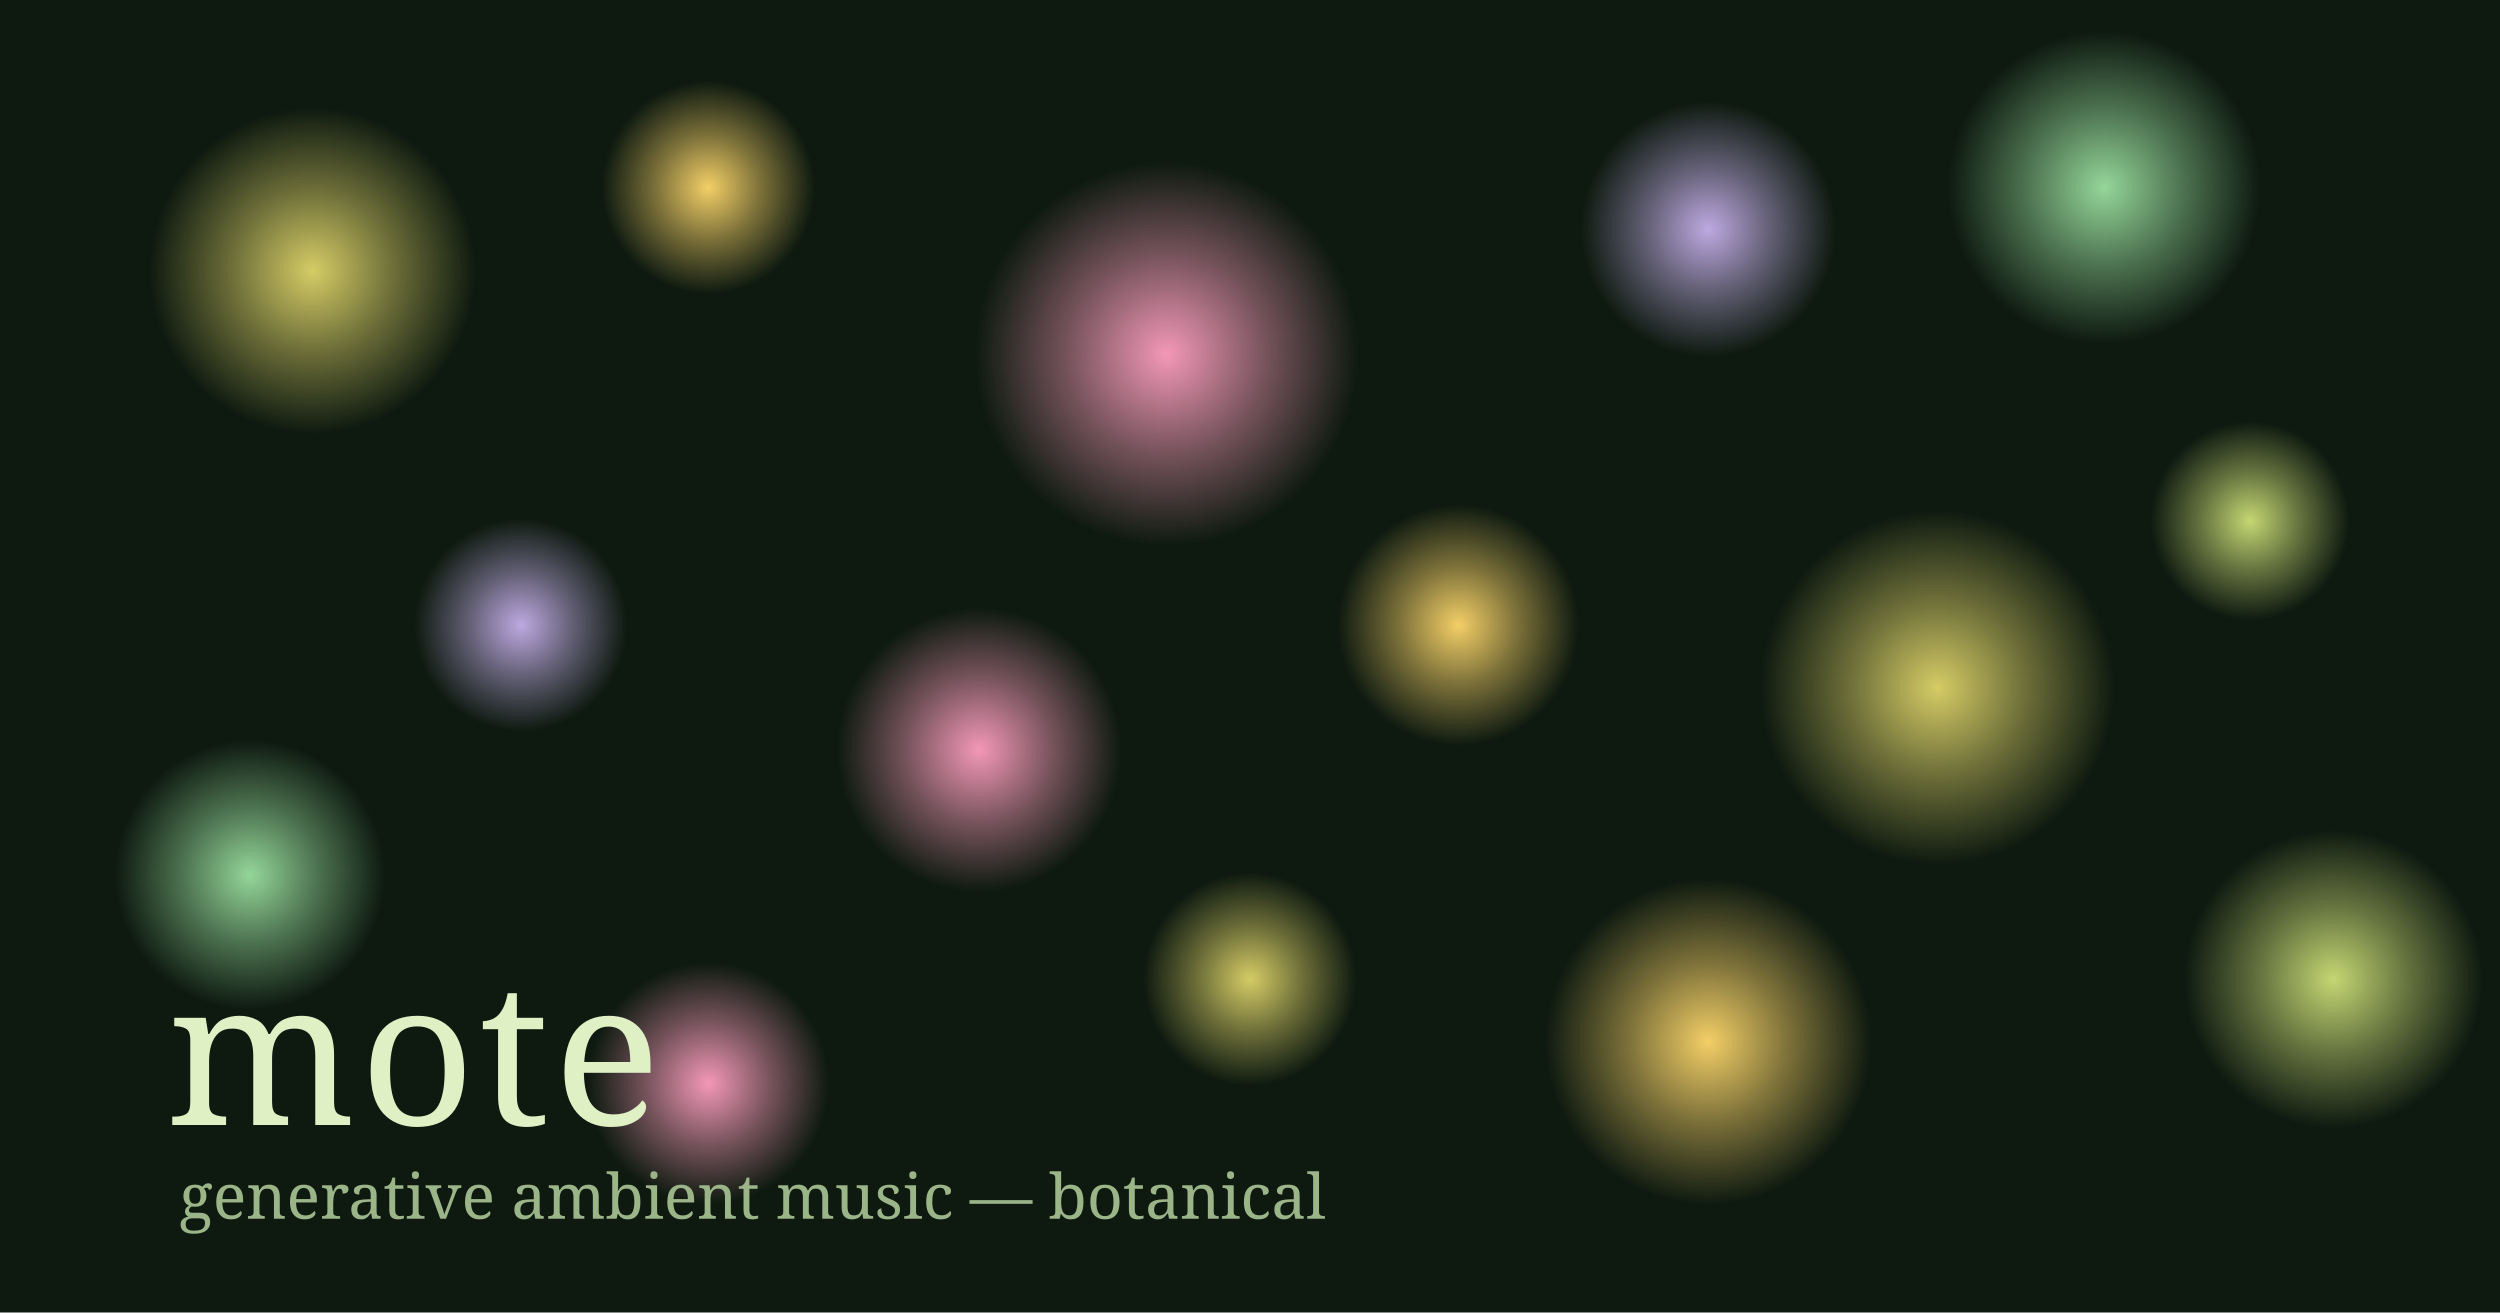
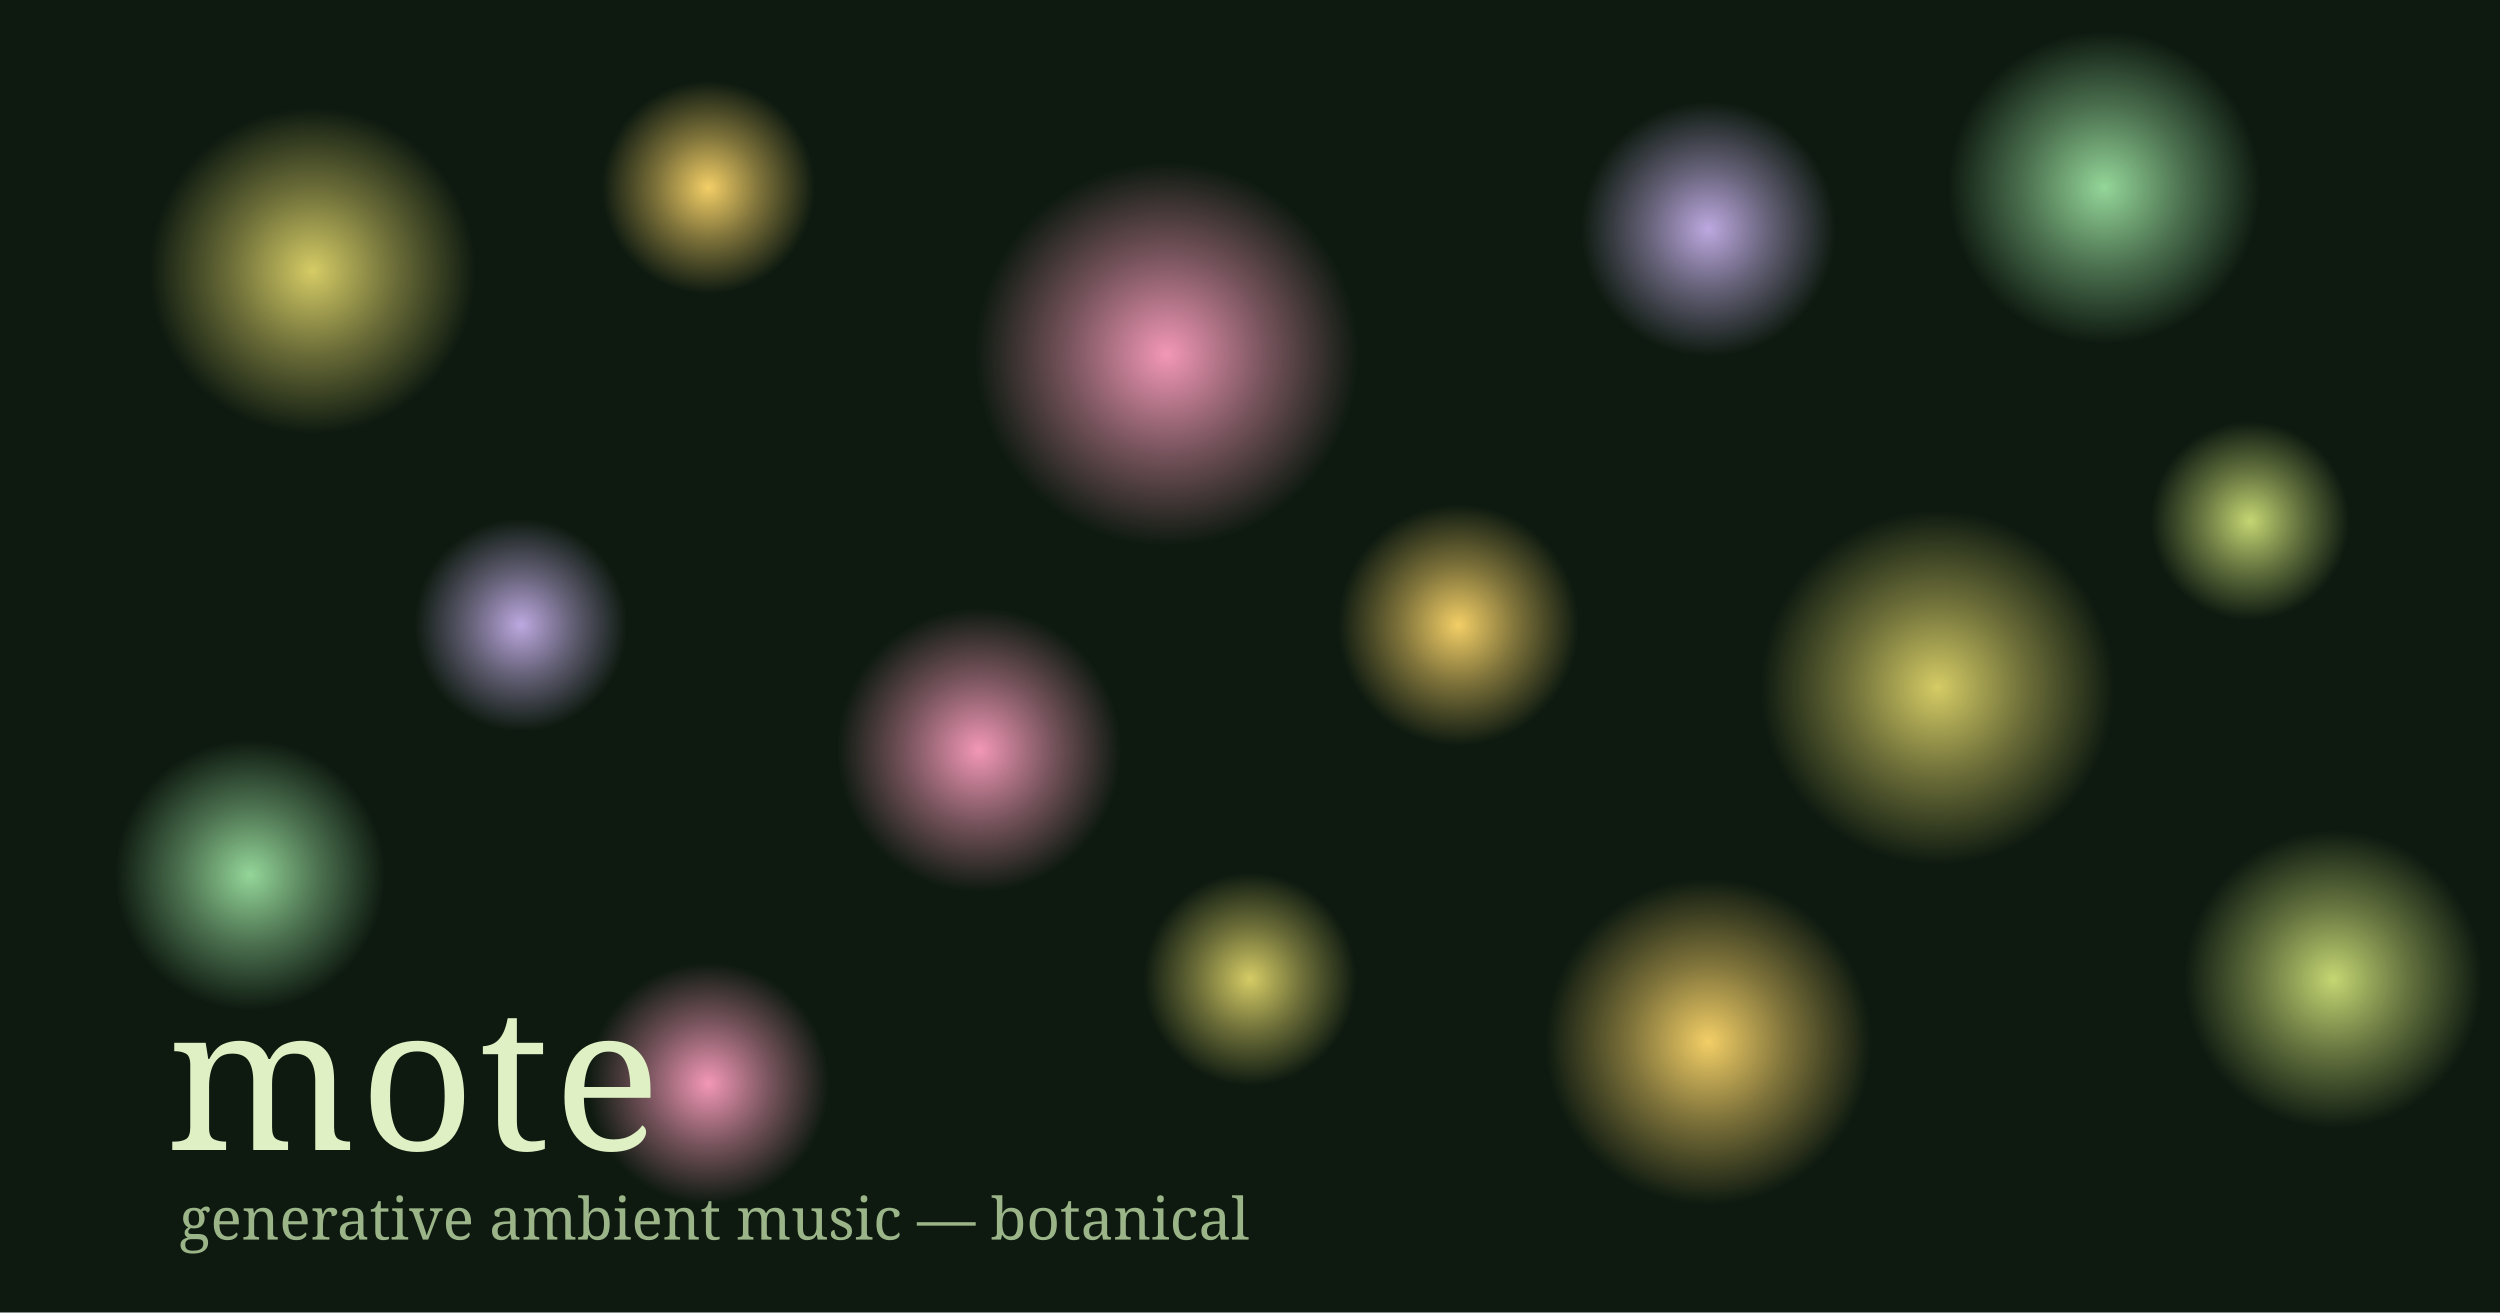
<svg xmlns="http://www.w3.org/2000/svg" width="1200" height="630" viewBox="0 0 1200 630">
  <defs>
    <radialGradient id="m0">
      <stop offset="0" stop-color="rgba(224,213,106,1)" stop-opacity="0.95" />
      <stop offset="0.5" stop-color="rgba(224,213,106,1)" stop-opacity="0.45" />
      <stop offset="1" stop-color="rgba(224,213,106,1)" stop-opacity="0" />
    </radialGradient>
    <radialGradient id="m1">
      <stop offset="0" stop-color="rgba(255,216,107,1)" stop-opacity="0.95" />
      <stop offset="0.5" stop-color="rgba(255,216,107,1)" stop-opacity="0.45" />
      <stop offset="1" stop-color="rgba(255,216,107,1)" stop-opacity="0" />
    </radialGradient>
    <radialGradient id="m2">
      <stop offset="0" stop-color="rgba(255,158,192,1)" stop-opacity="0.95" />
      <stop offset="0.5" stop-color="rgba(255,158,192,1)" stop-opacity="0.45" />
      <stop offset="1" stop-color="rgba(255,158,192,1)" stop-opacity="0" />
    </radialGradient>
    <radialGradient id="m3">
      <stop offset="0" stop-color="rgba(198,176,235,1)" stop-opacity="0.95" />
      <stop offset="0.5" stop-color="rgba(198,176,235,1)" stop-opacity="0.45" />
      <stop offset="1" stop-color="rgba(198,176,235,1)" stop-opacity="0" />
    </radialGradient>
    <radialGradient id="m4">
      <stop offset="0" stop-color="rgba(155,224,160,1)" stop-opacity="0.95" />
      <stop offset="0.5" stop-color="rgba(155,224,160,1)" stop-opacity="0.45" />
      <stop offset="1" stop-color="rgba(155,224,160,1)" stop-opacity="0" />
    </radialGradient>
    <radialGradient id="m5">
      <stop offset="0" stop-color="rgba(206,224,120,1)" stop-opacity="0.95" />
      <stop offset="0.5" stop-color="rgba(206,224,120,1)" stop-opacity="0.45" />
      <stop offset="1" stop-color="rgba(206,224,120,1)" stop-opacity="0" />
    </radialGradient>
    <radialGradient id="m6">
      <stop offset="0" stop-color="rgba(224,213,106,1)" stop-opacity="0.95" />
      <stop offset="0.5" stop-color="rgba(224,213,106,1)" stop-opacity="0.45" />
      <stop offset="1" stop-color="rgba(224,213,106,1)" stop-opacity="0" />
    </radialGradient>
    <radialGradient id="m7">
      <stop offset="0" stop-color="rgba(255,216,107,1)" stop-opacity="0.95" />
      <stop offset="0.5" stop-color="rgba(255,216,107,1)" stop-opacity="0.45" />
      <stop offset="1" stop-color="rgba(255,216,107,1)" stop-opacity="0" />
    </radialGradient>
    <radialGradient id="m8">
      <stop offset="0" stop-color="rgba(255,158,192,1)" stop-opacity="0.95" />
      <stop offset="0.5" stop-color="rgba(255,158,192,1)" stop-opacity="0.45" />
      <stop offset="1" stop-color="rgba(255,158,192,1)" stop-opacity="0" />
    </radialGradient>
    <radialGradient id="m9">
      <stop offset="0" stop-color="rgba(198,176,235,1)" stop-opacity="0.95" />
      <stop offset="0.5" stop-color="rgba(198,176,235,1)" stop-opacity="0.45" />
      <stop offset="1" stop-color="rgba(198,176,235,1)" stop-opacity="0" />
    </radialGradient>
    <radialGradient id="m10">
      <stop offset="0" stop-color="rgba(155,224,160,1)" stop-opacity="0.95" />
      <stop offset="0.5" stop-color="rgba(155,224,160,1)" stop-opacity="0.45" />
      <stop offset="1" stop-color="rgba(155,224,160,1)" stop-opacity="0" />
    </radialGradient>
    <radialGradient id="m11">
      <stop offset="0" stop-color="rgba(206,224,120,1)" stop-opacity="0.95" />
      <stop offset="0.5" stop-color="rgba(206,224,120,1)" stop-opacity="0.45" />
      <stop offset="1" stop-color="rgba(206,224,120,1)" stop-opacity="0" />
    </radialGradient>
    <radialGradient id="m12">
      <stop offset="0" stop-color="rgba(224,213,106,1)" stop-opacity="0.95" />
      <stop offset="0.5" stop-color="rgba(224,213,106,1)" stop-opacity="0.45" />
      <stop offset="1" stop-color="rgba(224,213,106,1)" stop-opacity="0" />
    </radialGradient>
    <radialGradient id="m13">
      <stop offset="0" stop-color="rgba(255,216,107,1)" stop-opacity="0.95" />
      <stop offset="0.5" stop-color="rgba(255,216,107,1)" stop-opacity="0.45" />
      <stop offset="1" stop-color="rgba(255,216,107,1)" stop-opacity="0" />
    </radialGradient>
    <radialGradient id="m14">
      <stop offset="0" stop-color="rgba(255,158,192,1)" stop-opacity="0.95" />
      <stop offset="0.5" stop-color="rgba(255,158,192,1)" stop-opacity="0.45" />
      <stop offset="1" stop-color="rgba(255,158,192,1)" stop-opacity="0" />
    </radialGradient>
  </defs>
  <rect width="1200" height="630" fill="rgba(14,26,16,1)" />
  <circle cx="150" cy="130" r="78.2" fill="url(#m0)" />
  <circle cx="340" cy="90" r="51" fill="url(#m1)" />
  <circle cx="560" cy="170" r="91.8" fill="url(#m2)" />
  <circle cx="820" cy="110" r="61.2" fill="url(#m3)" />
  <circle cx="1010" cy="90" r="74.8" fill="url(#m4)" />
  <circle cx="1080" cy="250" r="47.6" fill="url(#m5)" />
  <circle cx="930" cy="330" r="85" fill="url(#m6)" />
  <circle cx="700" cy="300" r="57.8" fill="url(#m7)" />
  <circle cx="470" cy="360" r="68" fill="url(#m8)" />
  <circle cx="250" cy="300" r="51" fill="url(#m9)" />
  <circle cx="120" cy="420" r="64.6" fill="url(#m10)" />
  <circle cx="1120" cy="470" r="71.4" fill="url(#m11)" />
  <circle cx="600" cy="470" r="51" fill="url(#m12)" />
  <circle cx="820" cy="500" r="78.2" fill="url(#m13)" />
  <circle cx="340" cy="520" r="57.8" fill="url(#m14)" />
-   <text x="80" y="540" font-family="Georgia, serif" font-size="96" font-weight="500" letter-spacing="1.92" fill="#dff0c4">mote</text>
-   <text x="86" y="585" font-family="Georgia, serif" font-size="30" fill="#9bb589">generative ambient music — botanical</text>
+   <text x="80" y="552" font-family="Georgia, serif" font-size="96" font-weight="500" letter-spacing="1.92" fill="#dff0c4">mote</text>
+   <text x="86" y="595" font-family="Georgia, serif" font-size="28" fill="#9bb589">generative ambient music — botanical</text>
</svg>
